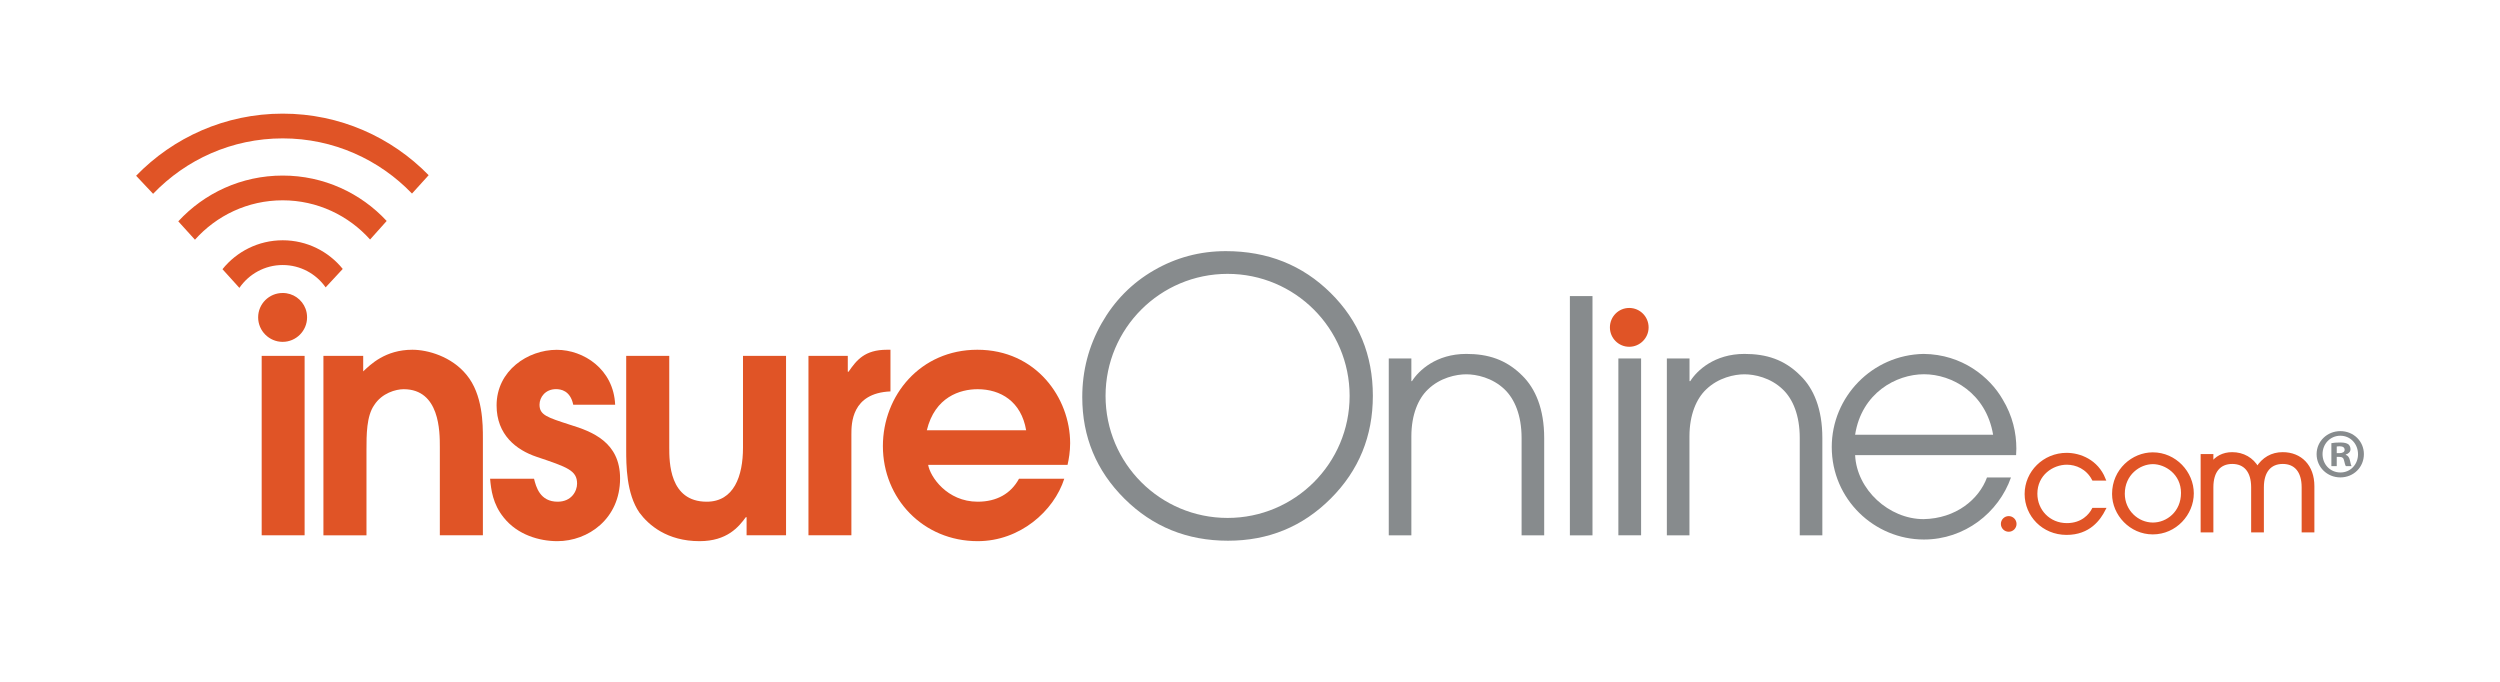
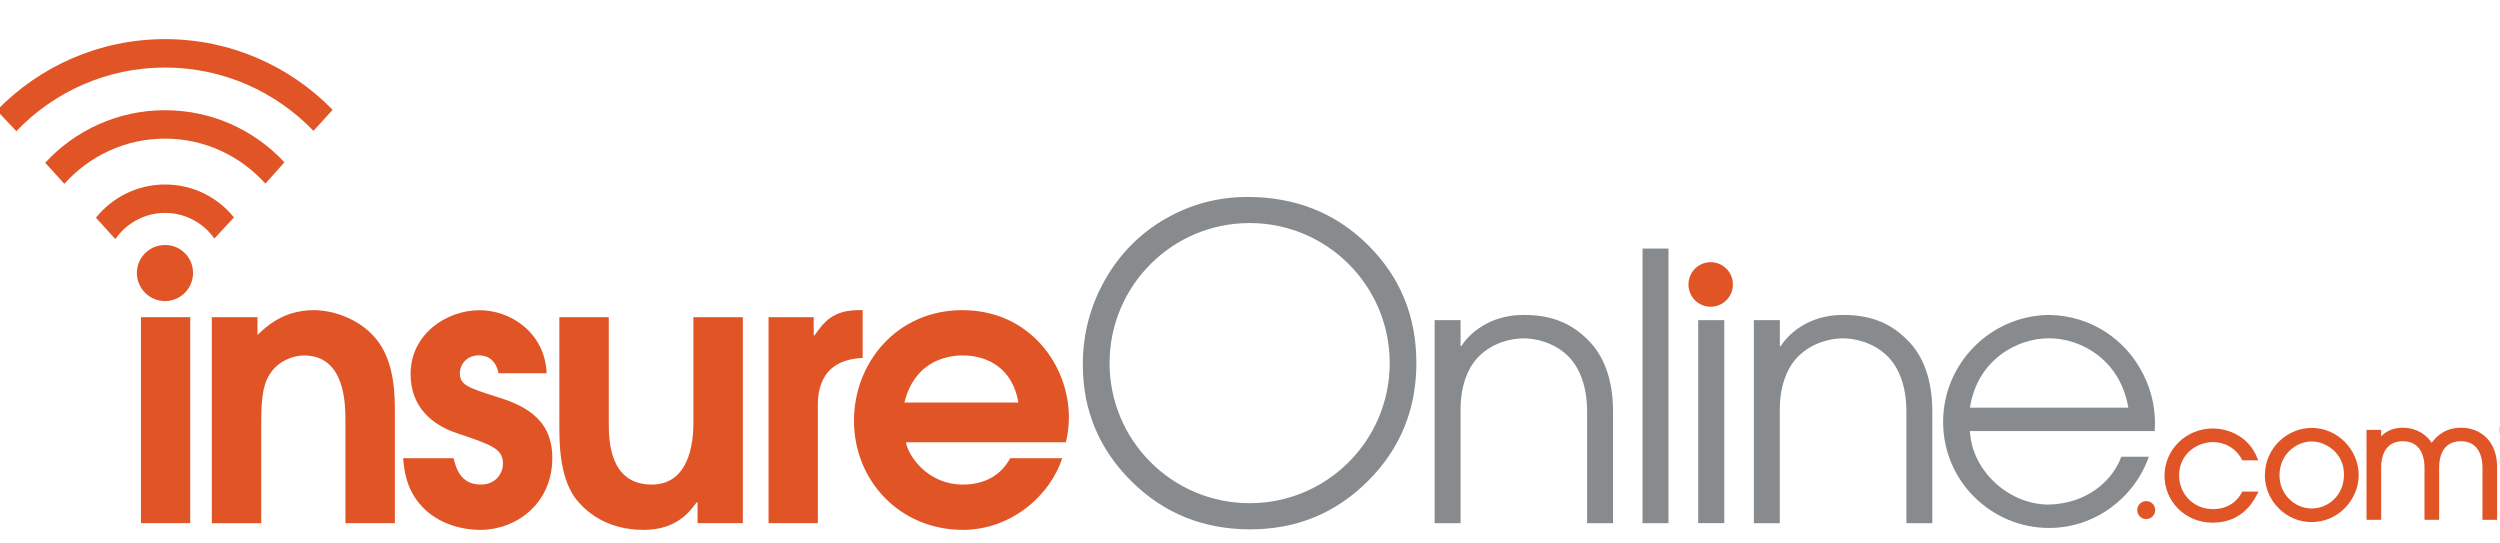
- <svg xmlns="http://www.w3.org/2000/svg" version="1.1" id="Layer_1" x="0px" y="0px" viewBox="0 0 396 108" style="enable-background:new 0 0 396 108;" xml:space="preserve">
+ <svg xmlns="http://www.w3.org/2000/svg" version="1.1" id="Layer_1" x="0px" y="0px" width="226px" height="49px" viewBox="22 15 345 70" style="enable-background:new 0 0 396 108;" xml:space="preserve">
  <style type="text/css">
	.st0{fill:#878B8D;}
	.st1{fill:#E05426;stroke:#E05426;stroke-width:0.498;stroke-miterlimit:10;}
	.st2{fill:#E05426;}
</style>
  <path class="st0" d="M219.98,56.78h3.58v3.59h0.1c1.07-1.69,3.84-4.31,8.6-4.31c3.42,0,6.29,0.87,8.86,3.43  c2.09,2.05,3.48,5.28,3.48,9.89v15.42h-3.58V69.38c0-3.64-1.13-6.19-2.67-7.68c-1.95-1.89-4.51-2.41-6.09-2.41  c-1.58,0-4.15,0.52-6.09,2.41c-1.5,1.43-2.61,3.95-2.61,7.43v15.67h-3.58V56.78z" />
  <path class="st0" d="M248.67,46.9h3.58v37.9h-3.58V46.9z" />
  <path class="st0" d="M256.35,56.78h3.6v28.01h-3.6V56.78z" />
  <path class="st0" d="M264.04,56.78h3.58v3.59h0.12c1.06-1.69,3.84-4.31,8.58-4.31c3.44,0,6.31,0.87,8.86,3.43  c2.11,2.05,3.48,5.28,3.48,9.89v15.42h-3.58V69.38c0-3.64-1.11-6.19-2.67-7.68c-1.94-1.89-4.5-2.41-6.09-2.41  c-1.58,0-4.13,0.52-6.08,2.41c-1.5,1.43-2.63,3.95-2.63,7.43v15.67h-3.58V56.78z" />
  <path class="st0" d="M293.85,72.09c0.26,5.48,5.37,10.14,10.85,10.14c5.12-0.1,8.76-3.12,10.04-6.6h3.8  c-1.96,5.58-7.34,9.83-13.79,9.83c-7.83,0-14.6-6.35-14.6-14.65c0-7.95,6.4-14.6,14.54-14.75c6.15,0.06,10.5,3.69,12.51,7.17  c1.62,2.66,2.19,5.37,2.19,7.83c0,0.36-0.04,0.67-0.04,1.03H293.85z M315.71,68.86c-1.12-6.6-6.5-9.58-10.95-9.58  c-4.41,0-9.88,2.97-10.91,9.58H315.71z" />
  <path class="st1" d="M333.27,80.69c-0.76,1.48-2.35,3.79-5.92,3.79c-3.72,0-6.4-2.89-6.4-6.23c0-3.44,2.85-6.27,6.4-6.27  c2.09,0,4.77,1.04,5.92,3.9h-1.68c-0.96-1.81-2.7-2.52-4.2-2.52c-2.33,0-4.92,1.74-4.92,4.85c0,2.68,2.07,4.9,4.92,4.9  c2.48,0,3.72-1.5,4.2-2.42H333.27z" />
  <path class="st1" d="M341,71.9c3.53,0,6.25,2.98,6.25,6.25c0,3.24-2.68,6.25-6.25,6.25c-3.48,0-6.2-2.94-6.2-6.16  C334.8,74.47,337.87,71.9,341,71.9z M341.02,83.02c2.31,0,4.7-1.83,4.7-4.94c0-3.14-2.66-4.81-4.7-4.81c-2.18,0-4.7,1.79-4.7,4.94  C336.32,80.98,338.56,83.02,341.02,83.02z" />
  <path class="st1" d="M350.33,73.55c0.68-1.07,1.85-1.68,3.24-1.68c1.72,0,3.18,0.83,4,2.29c0.94-1.5,2.31-2.29,4.01-2.29  c2.81,0,4.77,1.96,4.77,5.14v7.07h-1.52v-6.9c0-2.55-1.22-3.94-3.24-3.94c-2.02,0-3.24,1.39-3.24,3.94v6.9h-1.52v-6.9  c0-2.55-1.22-3.94-3.24-3.94c-2.03,0-3.24,1.39-3.24,3.94v6.9h-1.52V72.17h1.52V73.55z" />
  <g>
    <path class="st2" d="M261.14,51.86c0,1.69-1.38,3.07-3.07,3.07c-1.7,0-3.06-1.38-3.06-3.07c0-1.7,1.36-3.08,3.06-3.08   C259.77,48.78,261.14,50.16,261.14,51.86z" />
  </g>
  <g>
    <path class="st2" d="M48.4,48.91c0.16,0.42,0.24,0.88,0.24,1.36c0,2.14-1.74,3.88-3.87,3.88c-2.13,0-3.88-1.74-3.88-3.88   c0-2.14,1.74-3.86,3.88-3.86C46.43,46.4,47.85,47.44,48.4,48.91" />
    <g>
      <path class="st2" d="M21.56,27.84C27.44,21.78,35.67,18,44.78,18c9.06,0,17.25,3.74,23.12,9.75l-2.64,2.91    c-5.17-5.38-12.44-8.74-20.48-8.74c-8.06,0-15.35,3.37-20.53,8.78L21.56,27.84z" />
      <path class="st2" d="M28.24,35.06c4.11-4.46,10-7.25,16.54-7.25c6.5,0,12.37,2.77,16.47,7.19l-2.63,2.94    c-3.4-3.8-8.35-6.21-13.85-6.21c-5.52,0-10.48,2.42-13.89,6.24L28.24,35.06z" />
      <path class="st2" d="M35.24,42.64c2.24-2.79,5.69-4.58,9.54-4.58c3.84,0,7.27,1.77,9.51,4.54l-2.71,2.92    c-1.5-2.14-3.99-3.54-6.8-3.54c-2.85,0-5.36,1.44-6.86,3.62L35.24,42.64z" />
    </g>
  </g>
  <g>
    <path class="st2" d="M41.45,56.37h6.8v28.42h-6.8V56.37z" />
    <path class="st2" d="M51.23,56.37h6.3v2.46c1.13-1.07,3.49-3.43,7.79-3.43c2.45,0,6.2,1.07,8.56,3.95   c2.61,3.12,2.61,7.88,2.61,10.08v15.36h-6.82V70.77c0-2.36,0-9.12-5.73-9.12c-1.24,0-3.44,0.61-4.66,2.51   c-1.23,1.74-1.23,4.71-1.23,7.12v13.52h-6.82V56.37z" />
    <path class="st2" d="M90.8,64.1c-0.47-2.26-2-2.46-2.73-2.46c-1.68,0-2.61,1.28-2.61,2.46c0,1.64,1.19,2,4.82,3.18   c3.54,1.08,7.94,2.77,7.94,8.5c0,6.4-5.06,9.94-9.93,9.94c-2.83,0-6.3-0.98-8.5-3.74c-1.74-2.15-2-4.4-2.16-6.15h6.96   c0.32,1.28,0.93,3.64,3.74,3.64c2.21,0,3.08-1.69,3.08-2.86c0-2.1-1.54-2.61-6.41-4.25c-3.22-1.08-6.34-3.49-6.34-8.14   c0-5.53,4.96-8.81,9.53-8.81c4.25,0,9.01,3.07,9.25,8.7H90.8z" />
    <path class="st2" d="M124.51,56.37v28.42h-6.25v-2.87h-0.12c-1.12,1.53-2.96,3.8-7.33,3.8c-5.16,0-8.08-2.57-9.52-4.51   c-2.1-3.03-2.1-7.63-2.1-9.98V56.37h6.82v14.49c0,2.3,0,8.61,5.93,8.61c4.31,0,5.75-4.05,5.75-8.55V56.37H124.51z" />
    <path class="st2" d="M128.05,56.37h6.24v2.51h0.12c1.28-1.84,2.55-3.48,6.09-3.48h0.55V62c-6.19,0.26-6.19,5.13-6.19,6.81v15.98   h-6.8V56.37z" />
    <path class="st2" d="M147.02,73.63c0.3,1.85,2.97,5.84,7.85,5.84c3.02,0,5.27-1.29,6.54-3.64h7.17c-1.64,5.12-7.01,9.89-13.71,9.89   c-8.66,0-15.02-6.76-15.02-15.06c0-8.04,5.95-15.26,14.96-15.26c9.31,0,14.7,7.63,14.7,14.8c0,1.33-0.2,2.51-0.41,3.43H147.02z    M162.54,68.15c-0.77-4.56-4.05-6.5-7.68-6.5c-2.78,0-6.77,1.22-8.05,6.5H162.54z" />
  </g>
  <path class="st2" d="M319.42,82.99c0,0.68-0.55,1.24-1.24,1.24c-0.68,0-1.24-0.55-1.24-1.24c0-0.68,0.55-1.24,1.24-1.24  C318.86,81.75,319.42,82.31,319.42,82.99z" />
  <path class="st0" d="M374.44,71.93c0,2.07-1.62,3.69-3.73,3.69c-2.09,0-3.76-1.62-3.76-3.69c0-2.02,1.67-3.64,3.76-3.64  C372.82,68.29,374.44,69.91,374.44,71.93z M367.89,71.93c0,1.62,1.2,2.91,2.84,2.91c1.6,0,2.78-1.29,2.78-2.89  c0-1.62-1.18-2.93-2.8-2.93C369.09,69.02,367.89,70.33,367.89,71.93z M370.13,73.84h-0.84V70.2c0.33-0.07,0.8-0.11,1.4-0.11  c0.69,0,1,0.11,1.27,0.27c0.2,0.16,0.36,0.44,0.36,0.8c0,0.4-0.31,0.71-0.76,0.84v0.04c0.36,0.13,0.56,0.4,0.67,0.89  c0.11,0.56,0.18,0.78,0.27,0.91h-0.91c-0.11-0.13-0.18-0.47-0.29-0.89c-0.07-0.4-0.29-0.58-0.76-0.58h-0.4V73.84z M370.15,71.78h0.4  c0.47,0,0.84-0.16,0.84-0.53c0-0.33-0.24-0.56-0.78-0.56c-0.22,0-0.38,0.02-0.47,0.04V71.78z" />
  <path class="st0" d="M210.77,46.4c-4.46-4.41-9.99-6.62-16.61-6.62c-4.08,0-7.87,1.01-11.38,3.04c-3.51,2.03-6.27,4.84-8.3,8.42  c-2.03,3.58-3.05,7.47-3.05,11.67c0,6.29,2.23,11.66,6.69,16.09c4.46,4.43,9.92,6.65,16.4,6.65c6.4,0,11.82-2.23,16.27-6.68  s6.67-9.88,6.67-16.27C217.46,56.25,215.23,50.81,210.77,46.4z M194.45,82.04c-10.68,0-19.33-8.65-19.33-19.33  c0-10.68,8.65-19.33,19.33-19.33c10.68,0,19.33,8.65,19.33,19.33C213.78,73.39,205.12,82.04,194.45,82.04z" />
</svg>
